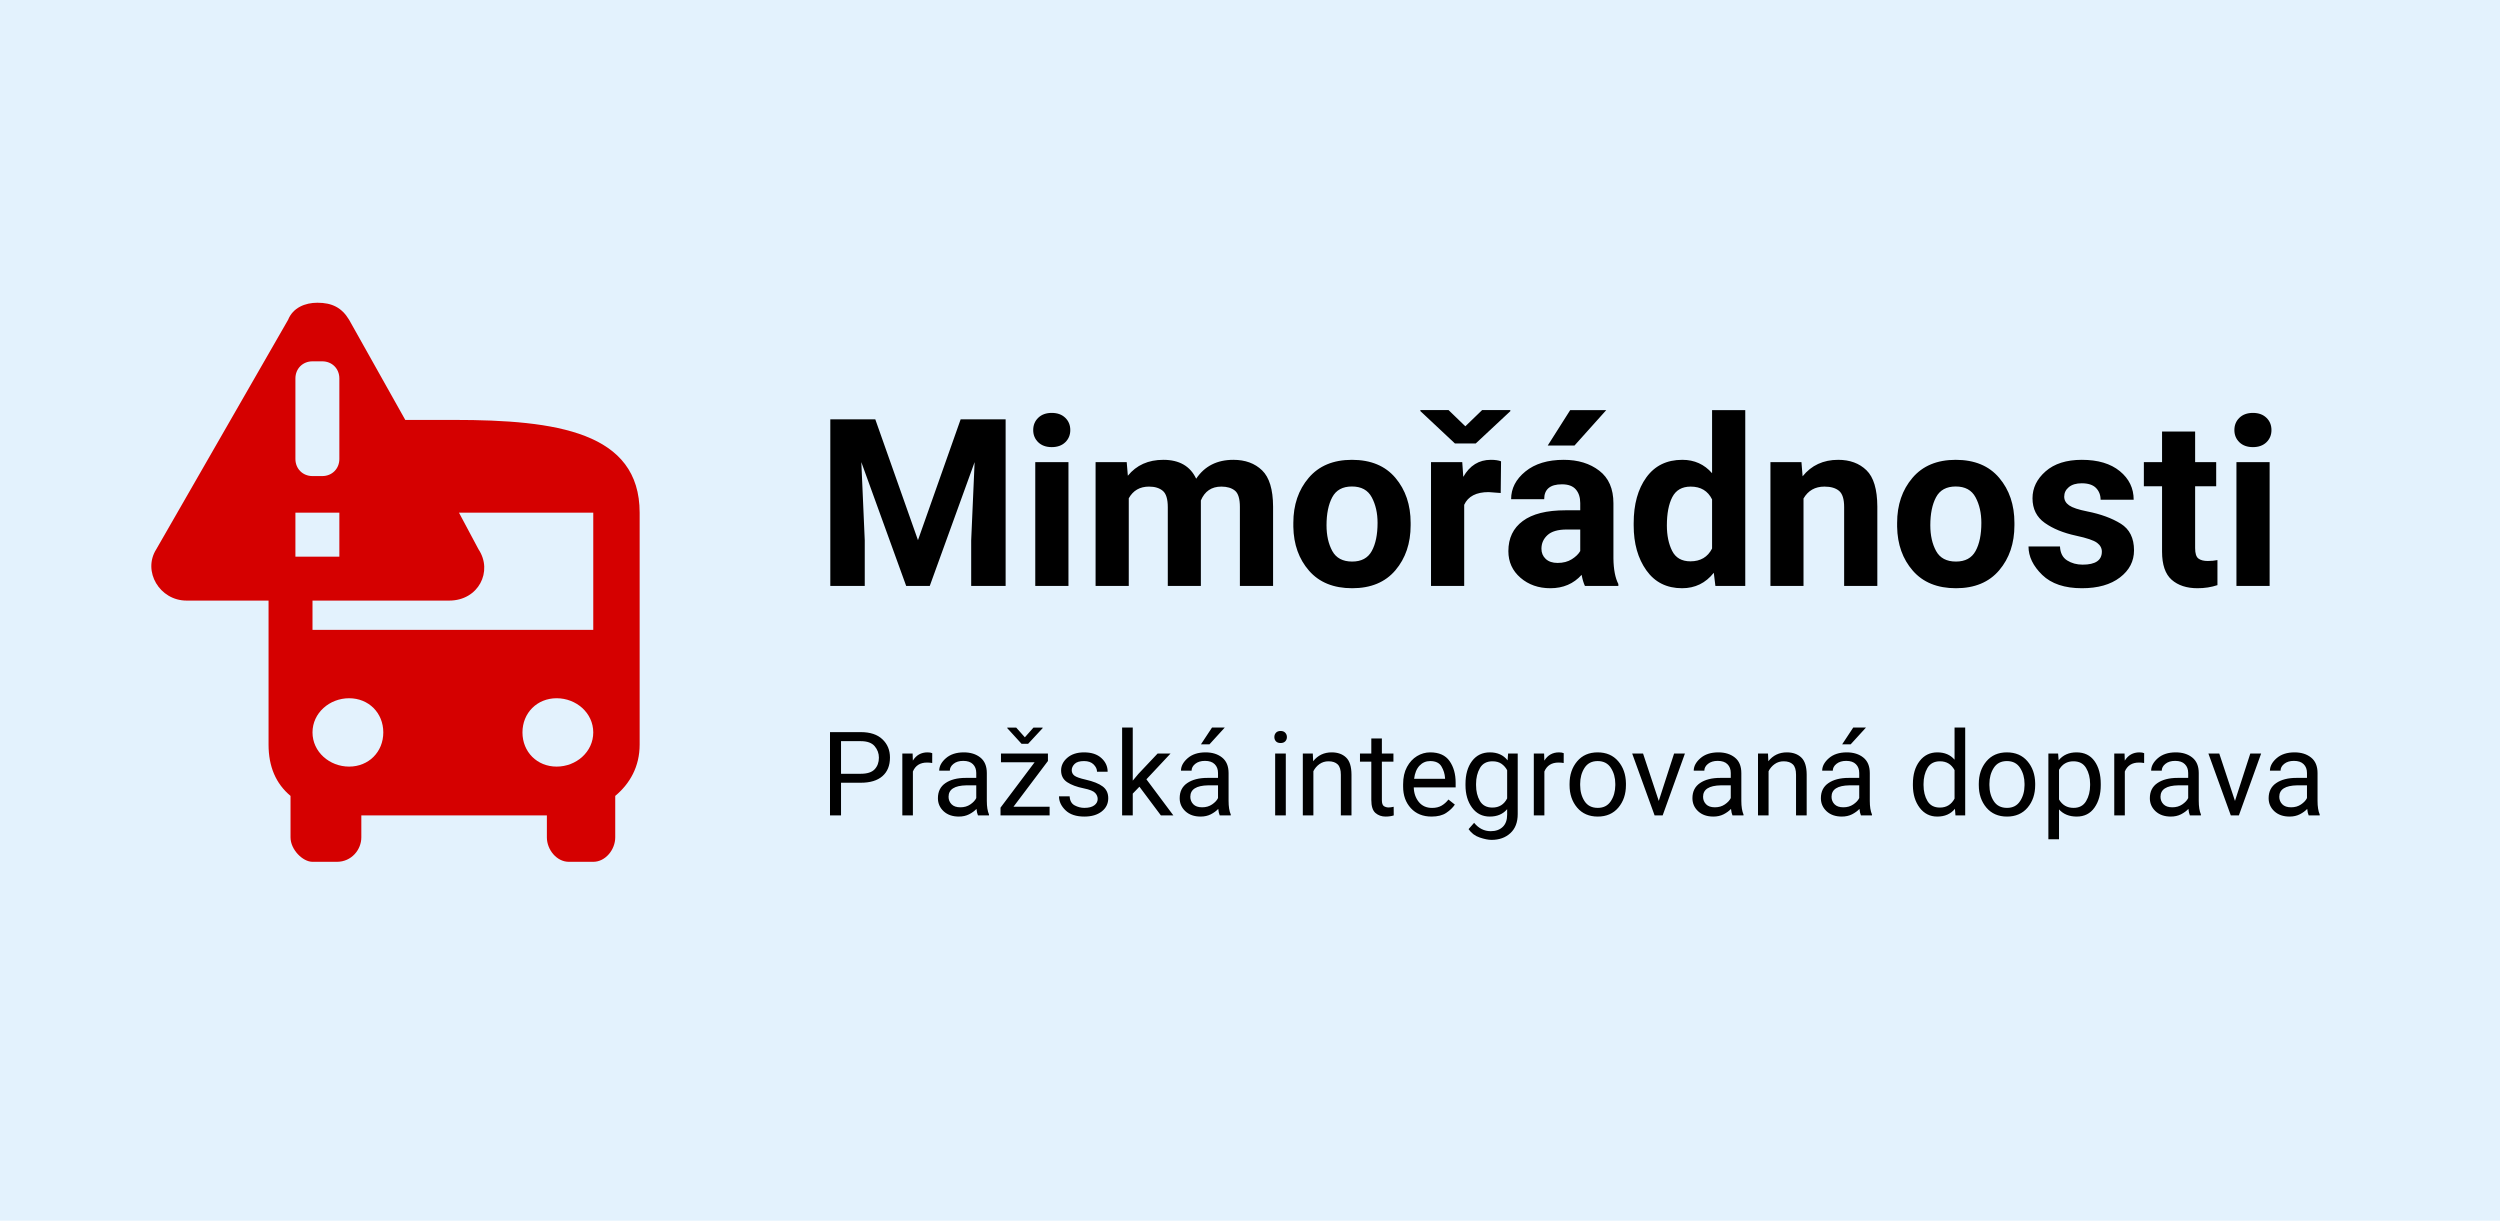
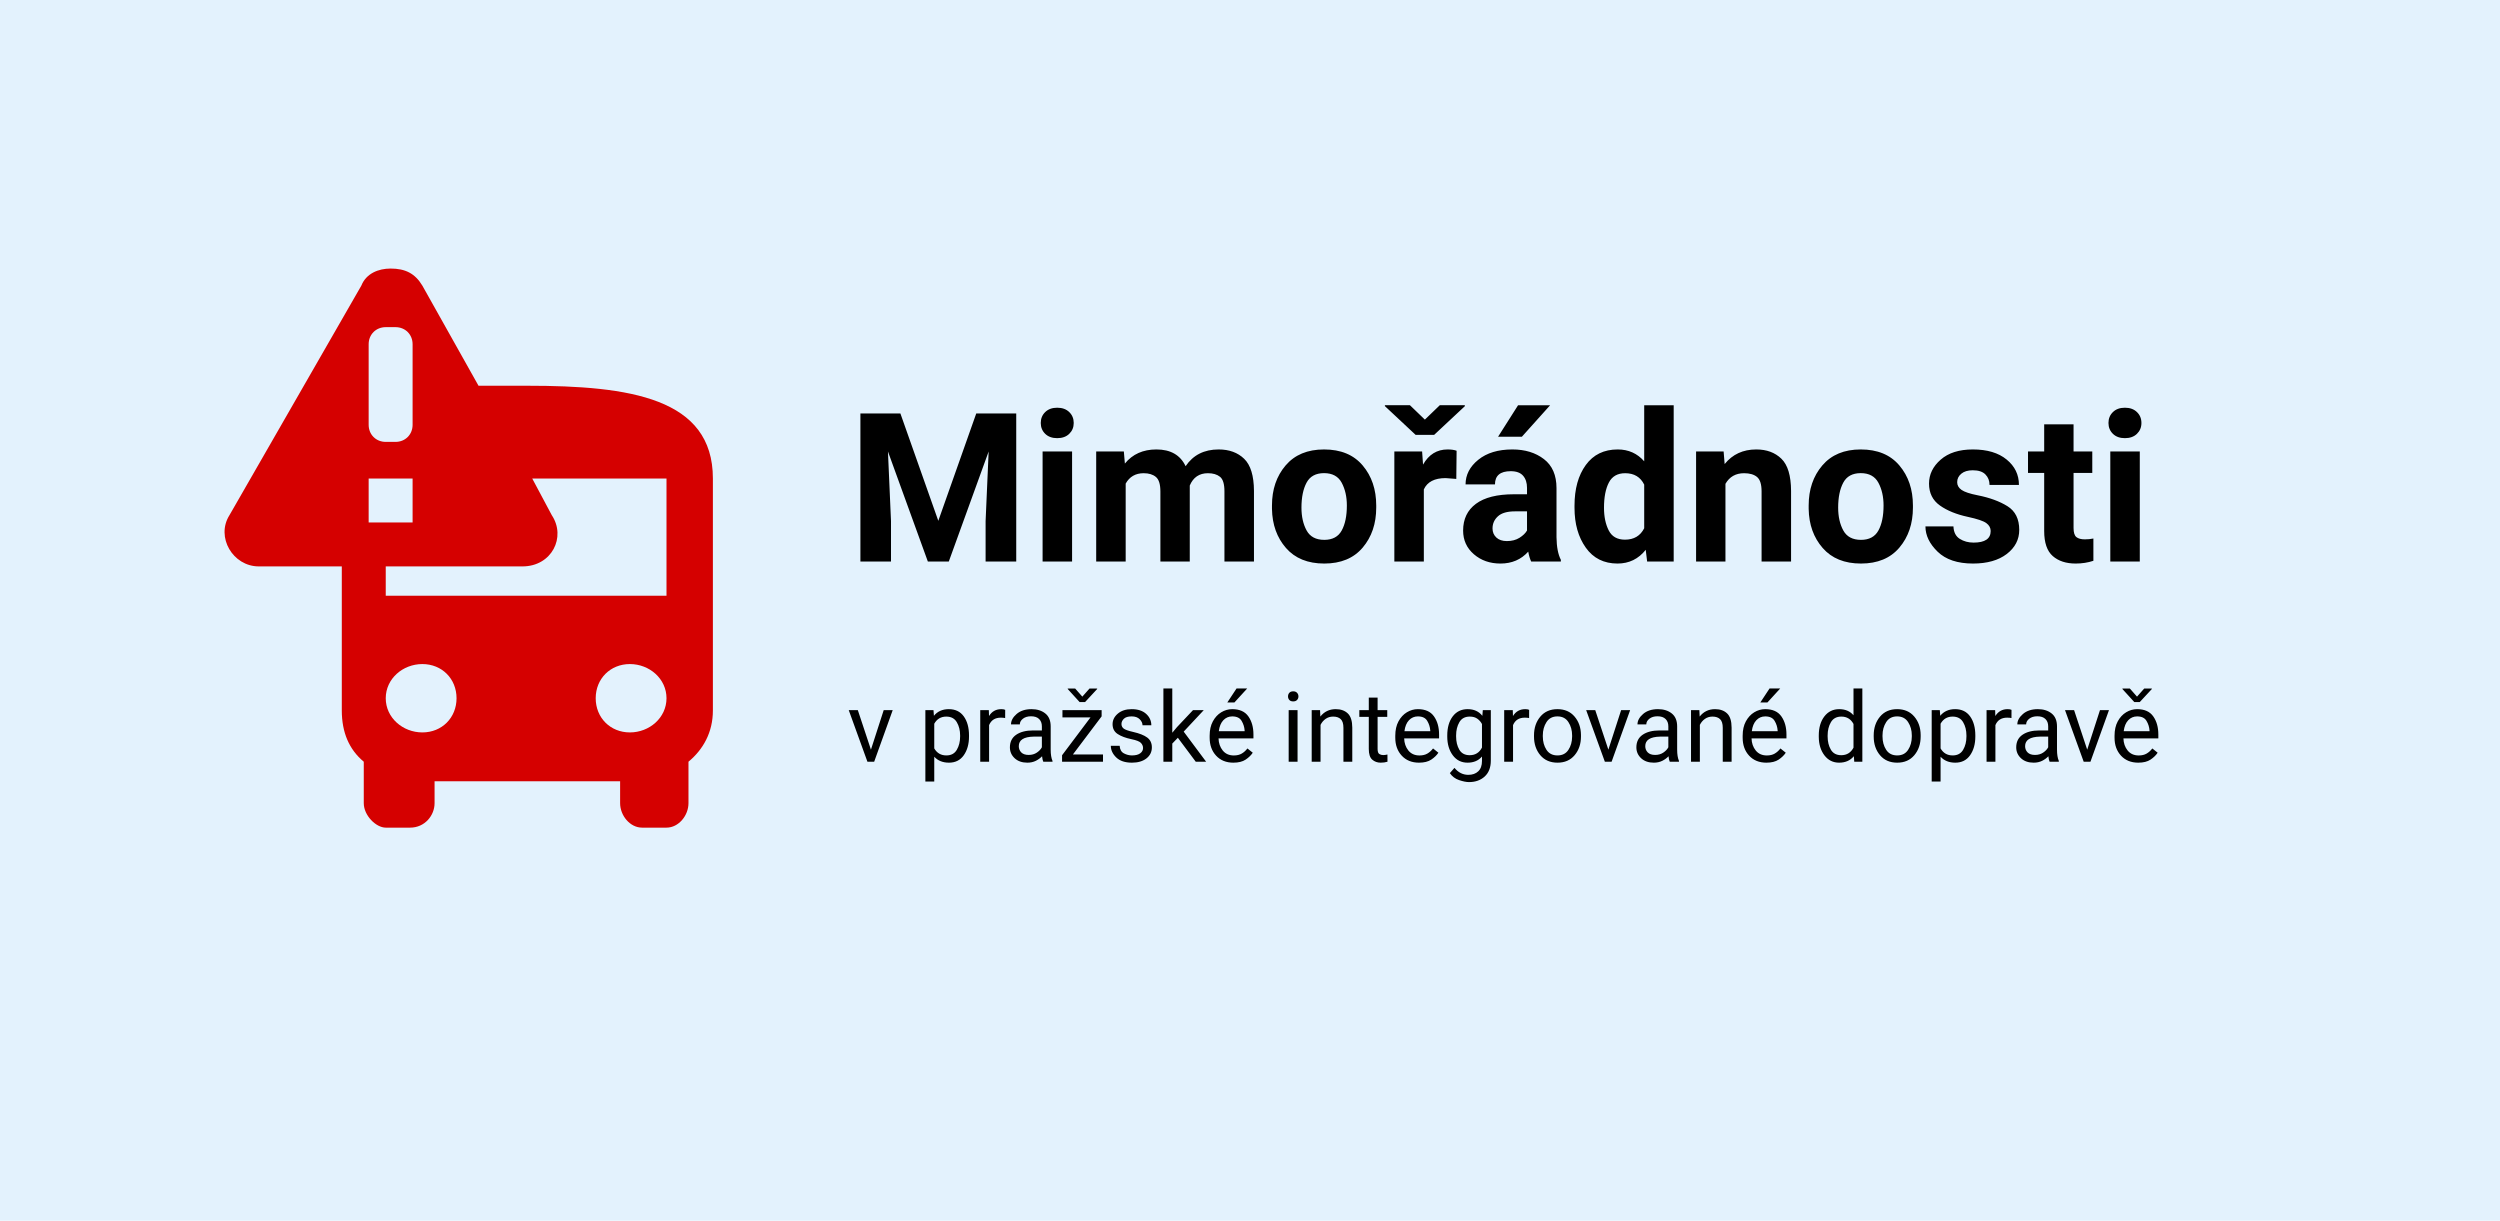
<svg xmlns="http://www.w3.org/2000/svg" width="1024" height="500" viewBox="0 0 1024 500" version="1.1" id="svg5">
  <defs id="defs2">
    <rect x="416" y="111" width="3" height="149" id="rect394" />
    <rect x="422" y="122" width="1" height="66" id="rect384" />
    <rect x="985" y="27" width="460" height="212" id="rect378" />
    <rect x="417" y="142" width="39" height="51" id="rect325" />
  </defs>
  <g id="layer3">
    <rect style="fill:#e3f2fd;fill-opacity:1" id="rect249" width="1024" height="500" x="0" y="0" />
  </g>
  <g id="layer1" style="display:inline">
-     <path fill="#d50000" d="m 130,124 c -5,0 -10,2 -12,7 l -54,94 c -5.7,9 1.4,21 12.4,21 H 110 v 59 c 0,9 3,16 9,21 v 17 c 0,5 5,10 9,10 h 10 c 6,0 10,-5 10,-10 v -9 h 76 v 9 c 0,5 4,10 9,10 h 10 c 5,0 9,-5 9,-10 v -17 c 6,-5 10,-12 10,-21 v -95 c 0,-33 -34,-38 -76,-38 -7,0 -14,0 -20,0 l -23,-41 c -3,-5 -7,-7 -13,-7 z m -2,24 h 4 c 4,0 7,3 7,7 v 33 c 0,4 -3,7 -7,7 h -4 c -4,0 -7,-3 -7,-7 v -33 c 0,-4 3,-7 7,-7 z m -7,62 h 18 v 18 h -18 z m 67,0 h 55 v 48 H 128 v -12 h 56 c 12,0 18,-12 12,-21 z m -45,76 c 8,0 14,6 14,14 0,8 -6,14 -14,14 -8,0 -15,-6 -15,-14 0,-8 7,-14 15,-14 z m 85,0 c 8,0 15,6 15,14 0,8 -7,14 -15,14 -8,0 -14,-6 -14,-14 0,-8 6,-14 14,-14 z" id="path16-8" style="stroke-width:4.762" />
-     <text xml:space="preserve" style="font-size:96px;line-height:1.25;font-family:Roboto;-inkscape-font-specification:Roboto;letter-spacing:0px;word-spacing:0px" x="334" y="240" id="text271">
-       <tspan id="tspan269" x="334" y="240" style="font-style:normal;font-variant:normal;font-weight:bold;font-stretch:normal;font-family:Roboto;-inkscape-font-specification:'Roboto Bold'">Mimořádnosti</tspan>
+     <path fill="#d50000" d="m 160,110 c -5,0 -10,2 -12,7 l -54,94 c -5.7,9 1.4,21 12,21 h 34 v 59 c 0,9 3,16 9,21 v 17 c 0,5 5,10 9,10 h 10 c 6,0 10,-5 10,-10 v -9 h 76 v 9 c 0,5 4,10 9,10 h 10 c 5,0 9,-5 9,-10 v -17 c 6,-5 10,-12 10,-21 v -95 c 0,-33 -34,-38 -76,-38 -7,0 -14,0 -20,0 l -23,-41 c -3,-5 -7,-7 -13,-7 z m -2,24 h 4 c 4,0 7,3 7,7 v 33 c 0,4 -3,7 -7,7 h -4 c -4,0 -7,-3 -7,-7 v -33 c 0,-4 3,-7 7,-7 z m -7,62 h 18 v 18 h -18 z m 67,0 h 55 v 48 H 158 v -12 h 56 c 12,0 18,-12 12,-21 z m -45,76 c 8,0 14,6 14,14 0,8 -6,14 -14,14 -8,0 -15,-6 -15,-14 0,-8 7,-14 15,-14 z m 85,0 c 8,0 15,6 15,14 0,8 -7,14 -15,14 -8,0 -14,-6 -14,-14 0,-8 6,-14 14,-14 z" id="path16-8" style="stroke-width:4.762" />
+     <text xml:space="preserve" style="font-size:85.333px;line-height:1.25;font-family:Roboto;-inkscape-font-specification:Roboto;letter-spacing:0px;word-spacing:0px" x="347" y="230" id="text271">
+       <tspan id="tspan269" x="347" y="230" style="font-style:normal;font-variant:normal;font-weight:bold;font-stretch:normal;font-size:85.333px;font-family:Roboto;-inkscape-font-specification:'Roboto Bold'">Mimořádnosti</tspan>
    </text>
-     <text xml:space="preserve" style="font-size:48px;line-height:1.25;font-family:Roboto;-inkscape-font-specification:'Roboto weight=250';letter-spacing:0px;word-spacing:0px" x="336" y="334" id="text400">
-       <tspan id="tspan398" x="336" y="334" style="font-size:48px">Pražská integrovaná doprava</tspan>
+     <text xml:space="preserve" style="font-size:40px;line-height:1.25;font-family:Roboto;-inkscape-font-specification:'Roboto weight=250';letter-spacing:0px;word-spacing:0px" x="347" y="312" id="text400">
+       <tspan id="tspan398" x="347" y="312">v pražské integrované dopravě</tspan>
    </text>
  </g>
</svg>
